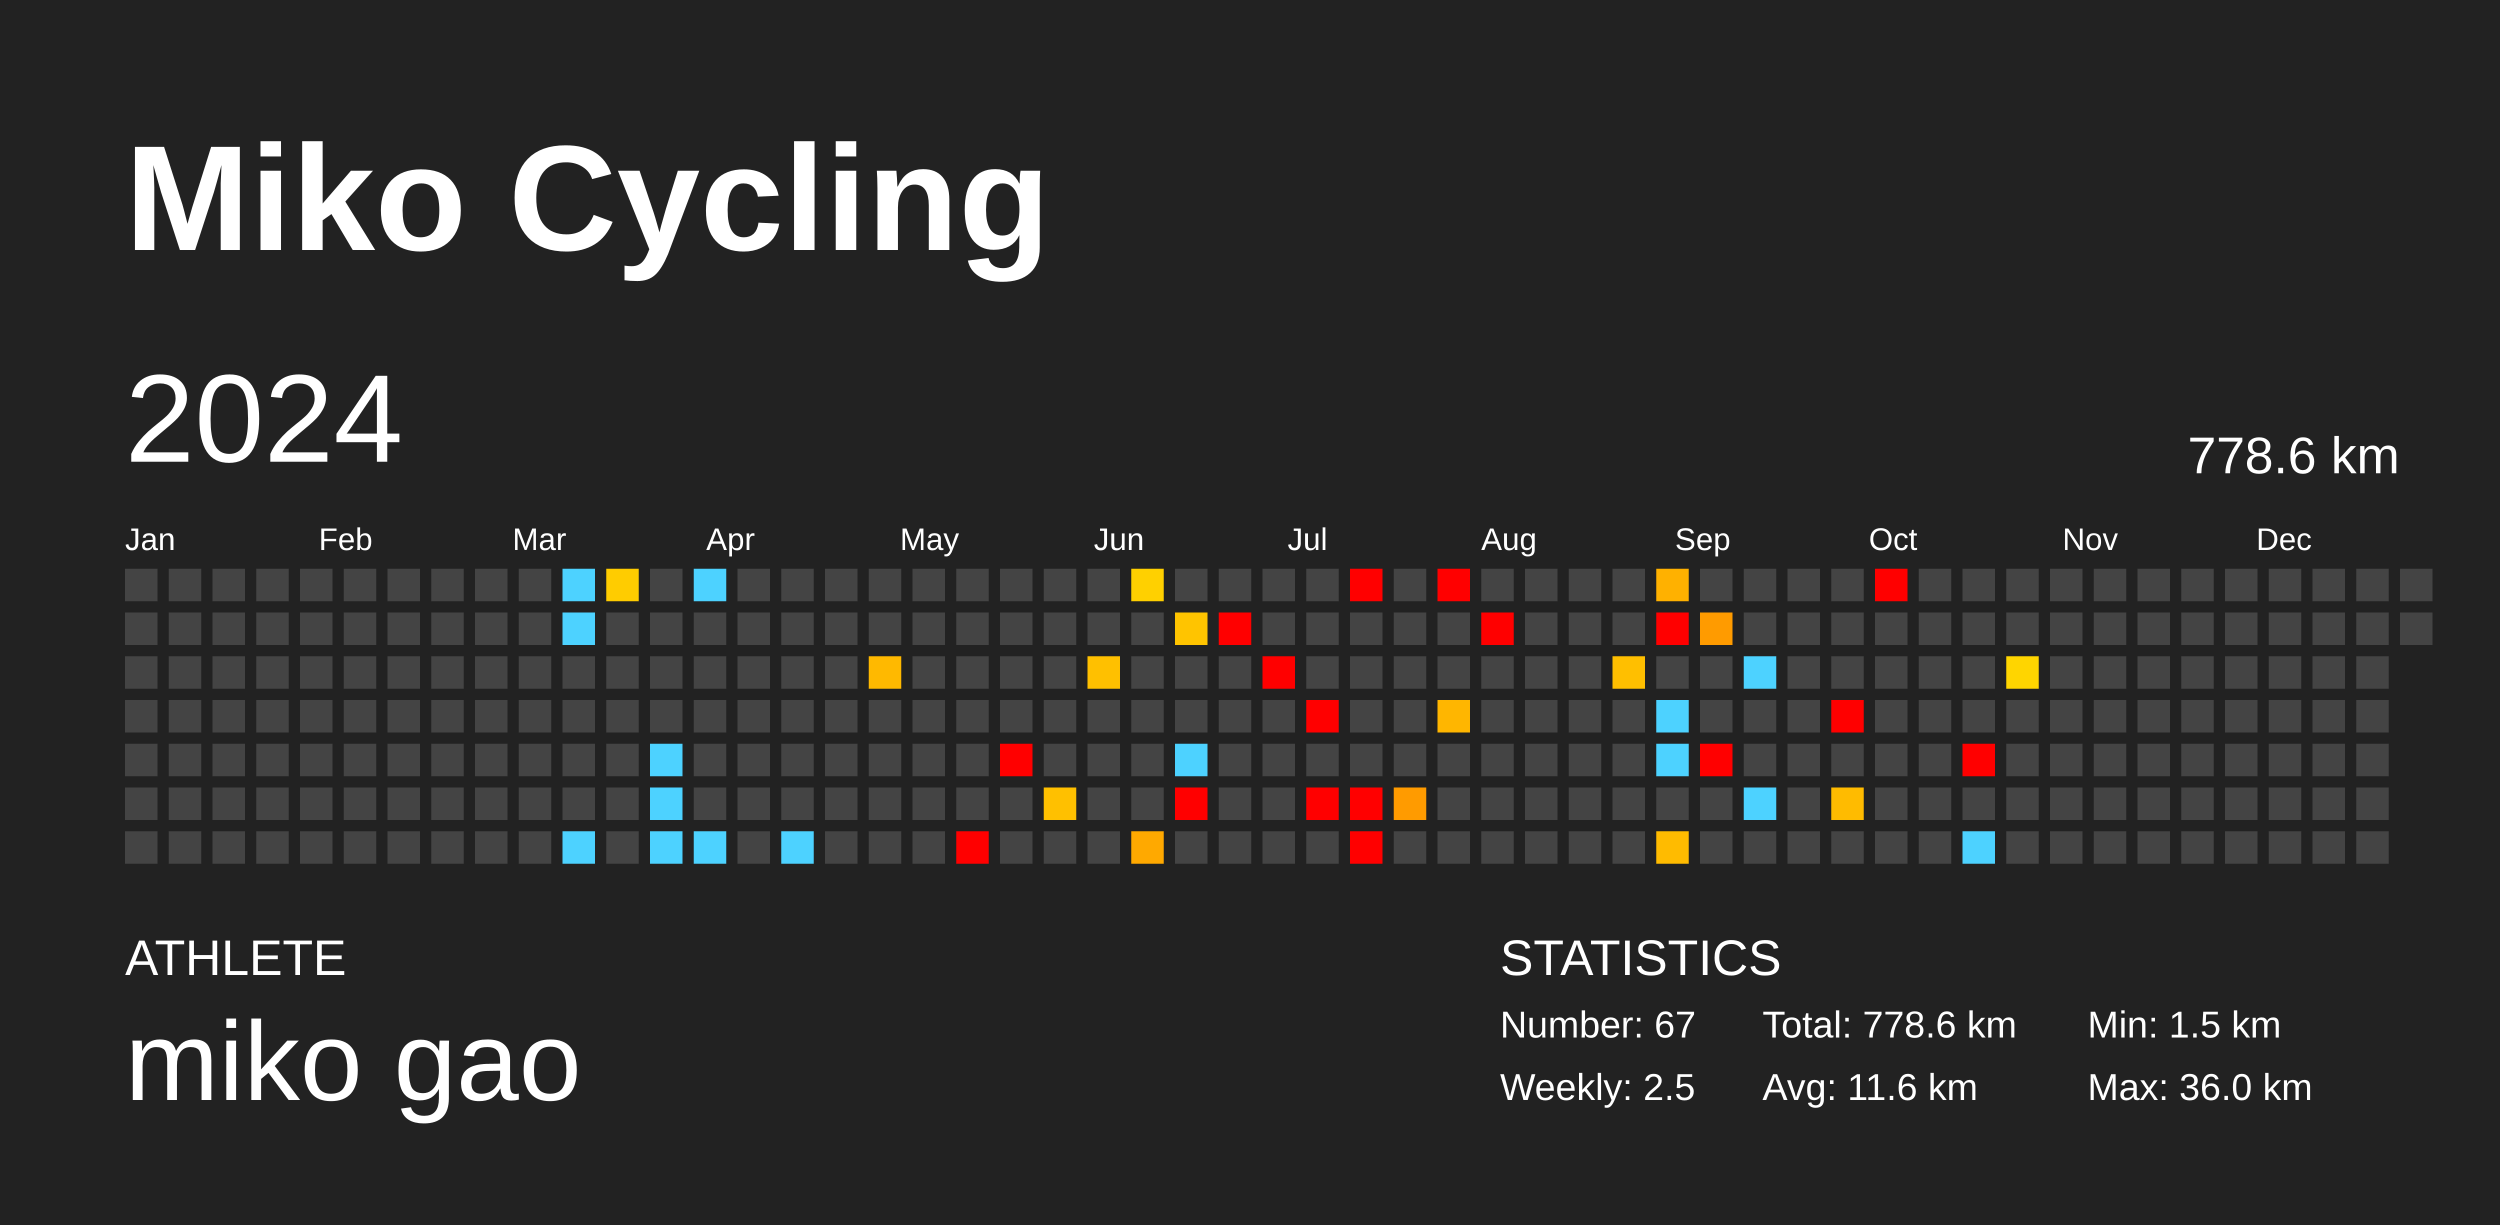
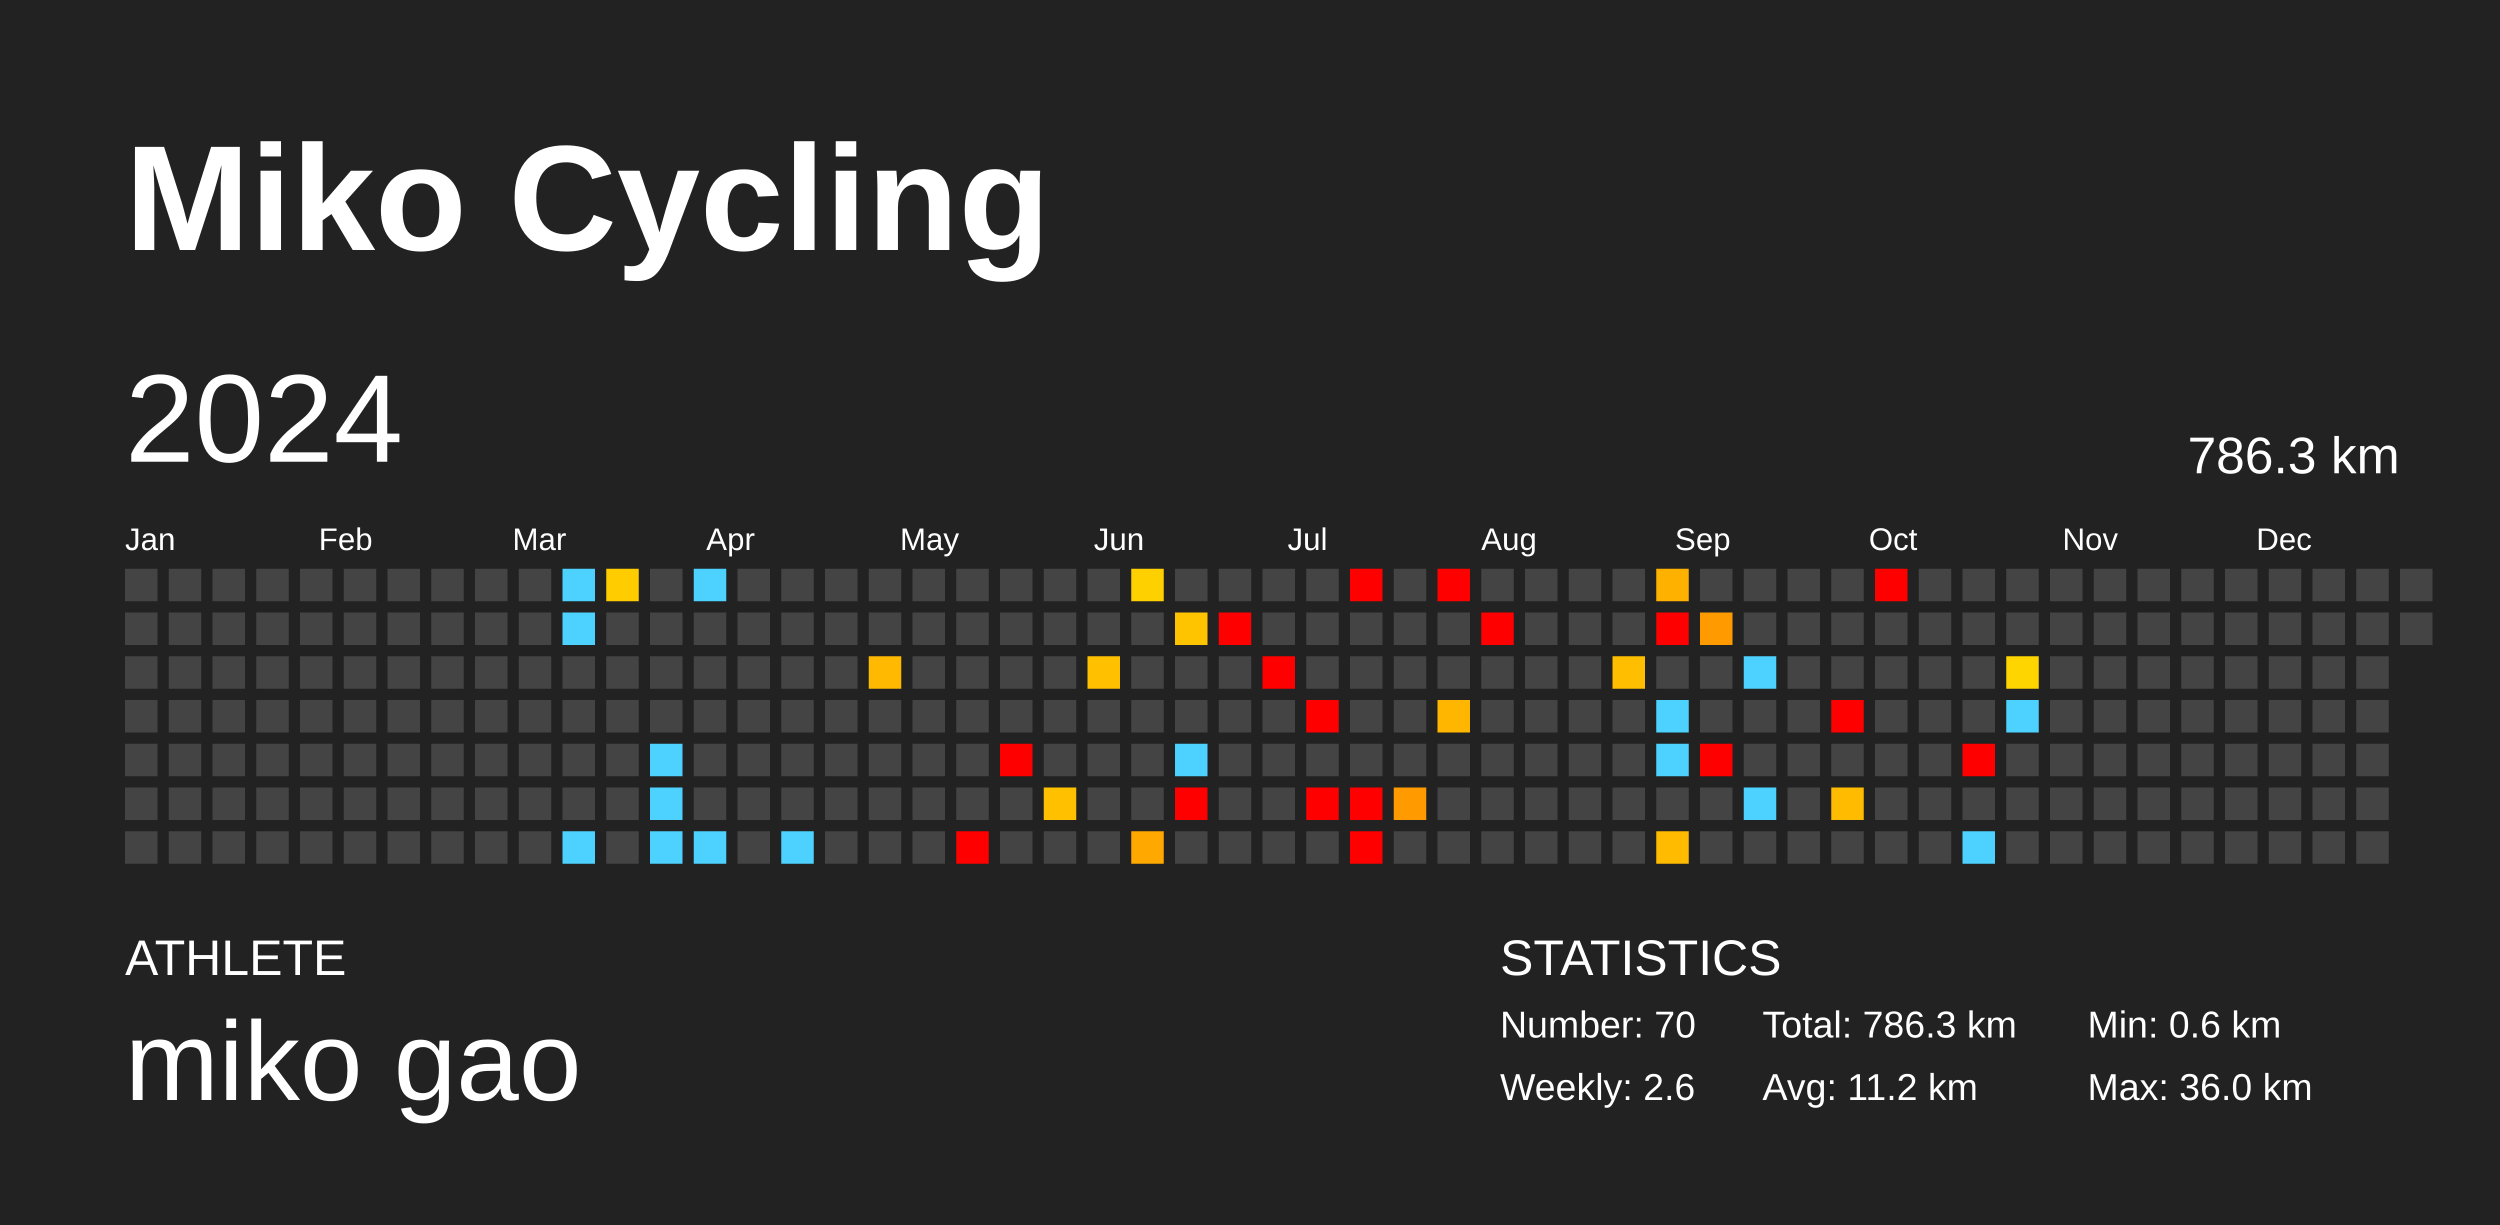
<svg xmlns="http://www.w3.org/2000/svg" baseProfile="full" height="98mm" version="1.1" viewBox="0,0,200,98" width="200mm">
  <defs />
  <rect fill="#222222" height="98" width="200" x="0" y="0" />
  <text fill="#FFFFFF" style="font-size:12px; font-family:Arial; font-weight:bold;" x="10" y="20">Miko Cycling</text>
  <text fill="#FFFFFF" style="font-size:4px; font-family:Arial" x="10" y="78">ATHLETE</text>
  <text fill="#FFFFFF" style="font-size:9px; font-family:Arial" x="10" y="88">miko gao</text>
  <text fill="#FFFFFF" style="font-size:4px; font-family:Arial" x="120" y="78">STATISTICS</text>
-   <text fill="#FFFFFF" style="font-size:3px; font-family:Arial" x="120" y="83">Number: 67</text>
-   <text fill="#FFFFFF" style="font-size:3px; font-family:Arial" x="120" y="88">Weekly: 2.5</text>
-   <text fill="#FFFFFF" style="font-size:3px; font-family:Arial" x="141" y="83">Total: 778.6 km</text>
-   <text fill="#FFFFFF" style="font-size:3px; font-family:Arial" x="141" y="88">Avg: 11.6 km</text>
-   <text fill="#FFFFFF" style="font-size:3px; font-family:Arial" x="167" y="83">Min: 1.5 km</text>
+   <text fill="#FFFFFF" style="font-size:3px; font-family:Arial" x="120" y="83">Number: 70</text>
+   <text fill="#FFFFFF" style="font-size:3px; font-family:Arial" x="120" y="88">Weekly: 2.6</text>
+   <text fill="#FFFFFF" style="font-size:3px; font-family:Arial" x="141" y="83">Total: 786.3 km</text>
+   <text fill="#FFFFFF" style="font-size:3px; font-family:Arial" x="141" y="88">Avg: 11.2 km</text>
+   <text fill="#FFFFFF" style="font-size:3px; font-family:Arial" x="167" y="83">Min: 0.6 km</text>
  <text fill="#FFFFFF" style="font-size:3px; font-family:Arial" x="167" y="88">Max: 36.0 km</text>
  <text dominant-baseline="hanging" fill="#FFFFFF" style="font-size:10.0px; font-family:Arial;" x="10" y="30">2024</text>
-   <text dominant-baseline="hanging" fill="#FFFFFF" style="font-size:4.125px; font-family:Arial;" x="175" y="35">778.6 km</text>
+   <text dominant-baseline="hanging" fill="#FFFFFF" style="font-size:4.125px; font-family:Arial;" x="175" y="35">786.3 km</text>
  <text fill="#FFFFFF" style="font-size:2.5px; font-family:Arial" x="10.0" y="44">Jan</text>
  <text fill="#FFFFFF" style="font-size:2.5px; font-family:Arial" x="25.5" y="44">Feb</text>
  <text fill="#FFFFFF" style="font-size:2.5px; font-family:Arial" x="41.0" y="44">Mar</text>
  <text fill="#FFFFFF" style="font-size:2.5px; font-family:Arial" x="56.5" y="44">Apr</text>
  <text fill="#FFFFFF" style="font-size:2.5px; font-family:Arial" x="72.0" y="44">May</text>
  <text fill="#FFFFFF" style="font-size:2.5px; font-family:Arial" x="87.5" y="44">Jun</text>
  <text fill="#FFFFFF" style="font-size:2.5px; font-family:Arial" x="103.0" y="44">Jul</text>
  <text fill="#FFFFFF" style="font-size:2.5px; font-family:Arial" x="118.5" y="44">Aug</text>
  <text fill="#FFFFFF" style="font-size:2.5px; font-family:Arial" x="134.0" y="44">Sep</text>
  <text fill="#FFFFFF" style="font-size:2.5px; font-family:Arial" x="149.5" y="44">Oct</text>
  <text fill="#FFFFFF" style="font-size:2.5px; font-family:Arial" x="165.0" y="44">Nov</text>
  <text fill="#FFFFFF" style="font-size:2.5px; font-family:Arial" x="180.5" y="44">Dec</text>
  <rect fill="#444444" height="2.6" width="2.6" x="10.0" y="45.5" />
  <rect fill="#444444" height="2.6" width="2.6" x="10.0" y="49.0" />
  <rect fill="#444444" height="2.6" width="2.6" x="10.0" y="52.5" />
  <rect fill="#444444" height="2.6" width="2.6" x="10.0" y="56.0" />
  <rect fill="#444444" height="2.6" width="2.6" x="10.0" y="59.5" />
  <rect fill="#444444" height="2.6" width="2.6" x="10.0" y="63.0" />
  <rect fill="#444444" height="2.6" width="2.6" x="10.0" y="66.5" />
  <rect fill="#444444" height="2.6" width="2.6" x="13.5" y="45.5" />
  <rect fill="#444444" height="2.6" width="2.6" x="13.5" y="49.0" />
  <rect fill="#444444" height="2.6" width="2.6" x="13.5" y="52.5" />
  <rect fill="#444444" height="2.6" width="2.6" x="13.5" y="56.0" />
  <rect fill="#444444" height="2.6" width="2.6" x="13.5" y="59.5" />
  <rect fill="#444444" height="2.6" width="2.6" x="13.5" y="63.0" />
  <rect fill="#444444" height="2.6" width="2.6" x="13.5" y="66.5" />
  <rect fill="#444444" height="2.6" width="2.6" x="17.0" y="45.5" />
  <rect fill="#444444" height="2.6" width="2.6" x="17.0" y="49.0" />
  <rect fill="#444444" height="2.6" width="2.6" x="17.0" y="52.5" />
  <rect fill="#444444" height="2.6" width="2.6" x="17.0" y="56.0" />
  <rect fill="#444444" height="2.6" width="2.6" x="17.0" y="59.5" />
  <rect fill="#444444" height="2.6" width="2.6" x="17.0" y="63.0" />
  <rect fill="#444444" height="2.6" width="2.6" x="17.0" y="66.5" />
  <rect fill="#444444" height="2.6" width="2.6" x="20.5" y="45.5" />
  <rect fill="#444444" height="2.6" width="2.6" x="20.5" y="49.0" />
  <rect fill="#444444" height="2.6" width="2.6" x="20.5" y="52.5" />
  <rect fill="#444444" height="2.6" width="2.6" x="20.5" y="56.0" />
  <rect fill="#444444" height="2.6" width="2.6" x="20.5" y="59.5" />
  <rect fill="#444444" height="2.6" width="2.6" x="20.5" y="63.0" />
  <rect fill="#444444" height="2.6" width="2.6" x="20.5" y="66.5" />
  <rect fill="#444444" height="2.6" width="2.6" x="24.0" y="45.5" />
  <rect fill="#444444" height="2.6" width="2.6" x="24.0" y="49.0" />
  <rect fill="#444444" height="2.6" width="2.6" x="24.0" y="52.5" />
  <rect fill="#444444" height="2.6" width="2.6" x="24.0" y="56.0" />
  <rect fill="#444444" height="2.6" width="2.6" x="24.0" y="59.5" />
  <rect fill="#444444" height="2.6" width="2.6" x="24.0" y="63.0" />
  <rect fill="#444444" height="2.6" width="2.6" x="24.0" y="66.5" />
  <rect fill="#444444" height="2.6" width="2.6" x="27.5" y="45.5" />
  <rect fill="#444444" height="2.6" width="2.6" x="27.5" y="49.0" />
  <rect fill="#444444" height="2.6" width="2.6" x="27.5" y="52.5" />
  <rect fill="#444444" height="2.6" width="2.6" x="27.5" y="56.0" />
  <rect fill="#444444" height="2.6" width="2.6" x="27.5" y="59.5" />
  <rect fill="#444444" height="2.6" width="2.6" x="27.5" y="63.0" />
  <rect fill="#444444" height="2.6" width="2.6" x="27.5" y="66.5" />
  <rect fill="#444444" height="2.6" width="2.6" x="31.0" y="45.5" />
  <rect fill="#444444" height="2.6" width="2.6" x="31.0" y="49.0" />
  <rect fill="#444444" height="2.6" width="2.6" x="31.0" y="52.5" />
  <rect fill="#444444" height="2.6" width="2.6" x="31.0" y="56.0" />
  <rect fill="#444444" height="2.6" width="2.6" x="31.0" y="59.5" />
  <rect fill="#444444" height="2.6" width="2.6" x="31.0" y="63.0" />
  <rect fill="#444444" height="2.6" width="2.6" x="31.0" y="66.5" />
  <rect fill="#444444" height="2.6" width="2.6" x="34.5" y="45.5" />
  <rect fill="#444444" height="2.6" width="2.6" x="34.5" y="49.0" />
  <rect fill="#444444" height="2.6" width="2.6" x="34.5" y="52.5" />
  <rect fill="#444444" height="2.6" width="2.6" x="34.5" y="56.0" />
  <rect fill="#444444" height="2.6" width="2.6" x="34.5" y="59.5" />
  <rect fill="#444444" height="2.6" width="2.6" x="34.5" y="63.0" />
  <rect fill="#444444" height="2.6" width="2.6" x="34.5" y="66.5" />
  <rect fill="#444444" height="2.6" width="2.6" x="38.0" y="45.5" />
  <rect fill="#444444" height="2.6" width="2.6" x="38.0" y="49.0" />
  <rect fill="#444444" height="2.6" width="2.6" x="38.0" y="52.5" />
  <rect fill="#444444" height="2.6" width="2.6" x="38.0" y="56.0" />
  <rect fill="#444444" height="2.6" width="2.6" x="38.0" y="59.5" />
  <rect fill="#444444" height="2.6" width="2.6" x="38.0" y="63.0" />
  <rect fill="#444444" height="2.6" width="2.6" x="38.0" y="66.5" />
  <rect fill="#444444" height="2.6" width="2.6" x="41.5" y="45.5" />
  <rect fill="#444444" height="2.6" width="2.6" x="41.5" y="49.0" />
  <rect fill="#444444" height="2.6" width="2.6" x="41.5" y="52.5" />
  <rect fill="#444444" height="2.6" width="2.6" x="41.5" y="56.0" />
  <rect fill="#444444" height="2.6" width="2.6" x="41.5" y="59.5" />
  <rect fill="#444444" height="2.6" width="2.6" x="41.5" y="63.0" />
  <rect fill="#444444" height="2.6" width="2.6" x="41.5" y="66.5" />
  <rect fill="#4dd2ff" height="2.6" width="2.6" x="45.0" y="45.5" />
  <rect fill="#4dd2ff" height="2.6" width="2.6" x="45.0" y="49.0" />
  <rect fill="#444444" height="2.6" width="2.6" x="45.0" y="52.5" />
  <rect fill="#444444" height="2.6" width="2.6" x="45.0" y="56.0" />
  <rect fill="#444444" height="2.6" width="2.6" x="45.0" y="59.5" />
  <rect fill="#444444" height="2.6" width="2.6" x="45.0" y="63.0" />
  <rect fill="#4dd2ff" height="2.6" width="2.6" x="45.0" y="66.5" />
  <rect fill="#ffcc00" height="2.6" width="2.6" x="48.5" y="45.5" />
  <rect fill="#444444" height="2.6" width="2.6" x="48.5" y="49.0" />
  <rect fill="#444444" height="2.6" width="2.6" x="48.5" y="52.5" />
  <rect fill="#444444" height="2.6" width="2.6" x="48.5" y="56.0" />
  <rect fill="#444444" height="2.6" width="2.6" x="48.5" y="59.5" />
  <rect fill="#444444" height="2.6" width="2.6" x="48.5" y="63.0" />
  <rect fill="#444444" height="2.6" width="2.6" x="48.5" y="66.5" />
  <rect fill="#444444" height="2.6" width="2.6" x="52.0" y="45.5" />
  <rect fill="#444444" height="2.6" width="2.6" x="52.0" y="49.0" />
  <rect fill="#444444" height="2.6" width="2.6" x="52.0" y="52.5" />
  <rect fill="#444444" height="2.6" width="2.6" x="52.0" y="56.0" />
  <rect fill="#4dd2ff" height="2.6" width="2.6" x="52.0" y="59.5" />
  <rect fill="#4dd2ff" height="2.6" width="2.6" x="52.0" y="63.0" />
  <rect fill="#4dd2ff" height="2.6" width="2.6" x="52.0" y="66.5" />
  <rect fill="#4dd2ff" height="2.6" width="2.6" x="55.5" y="45.5" />
  <rect fill="#444444" height="2.6" width="2.6" x="55.5" y="49.0" />
  <rect fill="#444444" height="2.6" width="2.6" x="55.5" y="52.5" />
  <rect fill="#444444" height="2.6" width="2.6" x="55.5" y="56.0" />
  <rect fill="#444444" height="2.6" width="2.6" x="55.5" y="59.5" />
  <rect fill="#444444" height="2.6" width="2.6" x="55.5" y="63.0" />
  <rect fill="#4dd2ff" height="2.6" width="2.6" x="55.5" y="66.5" />
  <rect fill="#444444" height="2.6" width="2.6" x="59.0" y="45.5" />
  <rect fill="#444444" height="2.6" width="2.6" x="59.0" y="49.0" />
  <rect fill="#444444" height="2.6" width="2.6" x="59.0" y="52.5" />
  <rect fill="#444444" height="2.6" width="2.6" x="59.0" y="56.0" />
  <rect fill="#444444" height="2.6" width="2.6" x="59.0" y="59.5" />
  <rect fill="#444444" height="2.6" width="2.6" x="59.0" y="63.0" />
  <rect fill="#444444" height="2.6" width="2.6" x="59.0" y="66.5" />
  <rect fill="#444444" height="2.6" width="2.6" x="62.5" y="45.5" />
  <rect fill="#444444" height="2.6" width="2.6" x="62.5" y="49.0" />
  <rect fill="#444444" height="2.6" width="2.6" x="62.5" y="52.5" />
  <rect fill="#444444" height="2.6" width="2.6" x="62.5" y="56.0" />
  <rect fill="#444444" height="2.6" width="2.6" x="62.5" y="59.5" />
  <rect fill="#444444" height="2.6" width="2.6" x="62.5" y="63.0" />
  <rect fill="#4dd2ff" height="2.6" width="2.6" x="62.5" y="66.5" />
  <rect fill="#444444" height="2.6" width="2.6" x="66.0" y="45.5" />
  <rect fill="#444444" height="2.6" width="2.6" x="66.0" y="49.0" />
  <rect fill="#444444" height="2.6" width="2.6" x="66.0" y="52.5" />
  <rect fill="#444444" height="2.6" width="2.6" x="66.0" y="56.0" />
  <rect fill="#444444" height="2.6" width="2.6" x="66.0" y="59.5" />
  <rect fill="#444444" height="2.6" width="2.6" x="66.0" y="63.0" />
  <rect fill="#444444" height="2.6" width="2.6" x="66.0" y="66.5" />
  <rect fill="#444444" height="2.6" width="2.6" x="69.5" y="45.5" />
  <rect fill="#444444" height="2.6" width="2.6" x="69.5" y="49.0" />
  <rect fill="#ffb900" height="2.6" width="2.6" x="69.5" y="52.5" />
  <rect fill="#444444" height="2.6" width="2.6" x="69.5" y="56.0" />
  <rect fill="#444444" height="2.6" width="2.6" x="69.5" y="59.5" />
  <rect fill="#444444" height="2.6" width="2.6" x="69.5" y="63.0" />
  <rect fill="#444444" height="2.6" width="2.6" x="69.5" y="66.5" />
  <rect fill="#444444" height="2.6" width="2.6" x="73.0" y="45.5" />
  <rect fill="#444444" height="2.6" width="2.6" x="73.0" y="49.0" />
  <rect fill="#444444" height="2.6" width="2.6" x="73.0" y="52.5" />
  <rect fill="#444444" height="2.6" width="2.6" x="73.0" y="56.0" />
  <rect fill="#444444" height="2.6" width="2.6" x="73.0" y="59.5" />
  <rect fill="#444444" height="2.6" width="2.6" x="73.0" y="63.0" />
  <rect fill="#444444" height="2.6" width="2.6" x="73.0" y="66.5" />
  <rect fill="#444444" height="2.6" width="2.6" x="76.5" y="45.5" />
  <rect fill="#444444" height="2.6" width="2.6" x="76.5" y="49.0" />
  <rect fill="#444444" height="2.6" width="2.6" x="76.5" y="52.5" />
  <rect fill="#444444" height="2.6" width="2.6" x="76.5" y="56.0" />
  <rect fill="#444444" height="2.6" width="2.6" x="76.5" y="59.5" />
  <rect fill="#444444" height="2.6" width="2.6" x="76.5" y="63.0" />
  <rect fill="red" height="2.6" width="2.6" x="76.5" y="66.5" />
  <rect fill="#444444" height="2.6" width="2.6" x="80.0" y="45.5" />
  <rect fill="#444444" height="2.6" width="2.6" x="80.0" y="49.0" />
  <rect fill="#444444" height="2.6" width="2.6" x="80.0" y="52.5" />
  <rect fill="#444444" height="2.6" width="2.6" x="80.0" y="56.0" />
  <rect fill="red" height="2.6" width="2.6" x="80.0" y="59.5" />
  <rect fill="#444444" height="2.6" width="2.6" x="80.0" y="63.0" />
  <rect fill="#444444" height="2.6" width="2.6" x="80.0" y="66.5" />
  <rect fill="#444444" height="2.6" width="2.6" x="83.5" y="45.5" />
  <rect fill="#444444" height="2.6" width="2.6" x="83.5" y="49.0" />
  <rect fill="#444444" height="2.6" width="2.6" x="83.5" y="52.5" />
  <rect fill="#444444" height="2.6" width="2.6" x="83.5" y="56.0" />
  <rect fill="#444444" height="2.6" width="2.6" x="83.5" y="59.5" />
  <rect fill="#ffc000" height="2.6" width="2.6" x="83.5" y="63.0" />
  <rect fill="#444444" height="2.6" width="2.6" x="83.5" y="66.5" />
  <rect fill="#444444" height="2.6" width="2.6" x="87.0" y="45.5" />
  <rect fill="#444444" height="2.6" width="2.6" x="87.0" y="49.0" />
  <rect fill="#ffc000" height="2.6" width="2.6" x="87.0" y="52.5" />
  <rect fill="#444444" height="2.6" width="2.6" x="87.0" y="56.0" />
  <rect fill="#444444" height="2.6" width="2.6" x="87.0" y="59.5" />
  <rect fill="#444444" height="2.6" width="2.6" x="87.0" y="63.0" />
  <rect fill="#444444" height="2.6" width="2.6" x="87.0" y="66.5" />
  <rect fill="#ffd000" height="2.6" width="2.6" x="90.5" y="45.5" />
  <rect fill="#444444" height="2.6" width="2.6" x="90.5" y="49.0" />
  <rect fill="#444444" height="2.6" width="2.6" x="90.5" y="52.5" />
  <rect fill="#444444" height="2.6" width="2.6" x="90.5" y="56.0" />
  <rect fill="#444444" height="2.6" width="2.6" x="90.5" y="59.5" />
  <rect fill="#444444" height="2.6" width="2.6" x="90.5" y="63.0" />
  <rect fill="#ffa900" height="2.6" width="2.6" x="90.5" y="66.5" />
  <rect fill="#444444" height="2.6" width="2.6" x="94.0" y="45.5" />
  <rect fill="#ffc400" height="2.6" width="2.6" x="94.0" y="49.0" />
  <rect fill="#444444" height="2.6" width="2.6" x="94.0" y="52.5" />
  <rect fill="#444444" height="2.6" width="2.6" x="94.0" y="56.0" />
  <rect fill="#4dd2ff" height="2.6" width="2.6" x="94.0" y="59.5" />
  <rect fill="red" height="2.6" width="2.6" x="94.0" y="63.0" />
  <rect fill="#444444" height="2.6" width="2.6" x="94.0" y="66.5" />
  <rect fill="#444444" height="2.6" width="2.6" x="97.5" y="45.5" />
  <rect fill="red" height="2.6" width="2.6" x="97.5" y="49.0" />
  <rect fill="#444444" height="2.6" width="2.6" x="97.5" y="52.5" />
  <rect fill="#444444" height="2.6" width="2.6" x="97.5" y="56.0" />
  <rect fill="#444444" height="2.6" width="2.6" x="97.5" y="59.5" />
  <rect fill="#444444" height="2.6" width="2.6" x="97.5" y="63.0" />
  <rect fill="#444444" height="2.6" width="2.6" x="97.5" y="66.5" />
  <rect fill="#444444" height="2.6" width="2.6" x="101.0" y="45.5" />
  <rect fill="#444444" height="2.6" width="2.6" x="101.0" y="49.0" />
  <rect fill="red" height="2.6" width="2.6" x="101.0" y="52.5" />
  <rect fill="#444444" height="2.6" width="2.6" x="101.0" y="56.0" />
  <rect fill="#444444" height="2.6" width="2.6" x="101.0" y="59.5" />
  <rect fill="#444444" height="2.6" width="2.6" x="101.0" y="63.0" />
  <rect fill="#444444" height="2.6" width="2.6" x="101.0" y="66.5" />
  <rect fill="#444444" height="2.6" width="2.6" x="104.5" y="45.5" />
  <rect fill="#444444" height="2.6" width="2.6" x="104.5" y="49.0" />
  <rect fill="#444444" height="2.6" width="2.6" x="104.5" y="52.5" />
  <rect fill="red" height="2.6" width="2.6" x="104.5" y="56.0" />
  <rect fill="#444444" height="2.6" width="2.6" x="104.5" y="59.5" />
  <rect fill="red" height="2.6" width="2.6" x="104.5" y="63.0" />
  <rect fill="#444444" height="2.6" width="2.6" x="104.5" y="66.5" />
  <rect fill="red" height="2.6" width="2.6" x="108.0" y="45.5" />
  <rect fill="#444444" height="2.6" width="2.6" x="108.0" y="49.0" />
  <rect fill="#444444" height="2.6" width="2.6" x="108.0" y="52.5" />
  <rect fill="#444444" height="2.6" width="2.6" x="108.0" y="56.0" />
  <rect fill="#444444" height="2.6" width="2.6" x="108.0" y="59.5" />
  <rect fill="red" height="2.6" width="2.6" x="108.0" y="63.0" />
  <rect fill="red" height="2.6" width="2.6" x="108.0" y="66.5" />
  <rect fill="#444444" height="2.6" width="2.6" x="111.5" y="45.5" />
  <rect fill="#444444" height="2.6" width="2.6" x="111.5" y="49.0" />
  <rect fill="#444444" height="2.6" width="2.6" x="111.5" y="52.5" />
  <rect fill="#444444" height="2.6" width="2.6" x="111.5" y="56.0" />
  <rect fill="#444444" height="2.6" width="2.6" x="111.5" y="59.5" />
  <rect fill="#ff9b00" height="2.6" width="2.6" x="111.5" y="63.0" />
  <rect fill="#444444" height="2.6" width="2.6" x="111.5" y="66.5" />
  <rect fill="red" height="2.6" width="2.6" x="115.0" y="45.5" />
  <rect fill="#444444" height="2.6" width="2.6" x="115.0" y="49.0" />
  <rect fill="#444444" height="2.6" width="2.6" x="115.0" y="52.5" />
  <rect fill="#ffb600" height="2.6" width="2.6" x="115.0" y="56.0" />
  <rect fill="#444444" height="2.6" width="2.6" x="115.0" y="59.5" />
  <rect fill="#444444" height="2.6" width="2.6" x="115.0" y="63.0" />
  <rect fill="#444444" height="2.6" width="2.6" x="115.0" y="66.5" />
  <rect fill="#444444" height="2.6" width="2.6" x="118.5" y="45.5" />
  <rect fill="red" height="2.6" width="2.6" x="118.5" y="49.0" />
  <rect fill="#444444" height="2.6" width="2.6" x="118.5" y="52.5" />
  <rect fill="#444444" height="2.6" width="2.6" x="118.5" y="56.0" />
  <rect fill="#444444" height="2.6" width="2.6" x="118.5" y="59.5" />
  <rect fill="#444444" height="2.6" width="2.6" x="118.5" y="63.0" />
  <rect fill="#444444" height="2.6" width="2.6" x="118.5" y="66.5" />
  <rect fill="#444444" height="2.6" width="2.6" x="122.0" y="45.5" />
  <rect fill="#444444" height="2.6" width="2.6" x="122.0" y="49.0" />
  <rect fill="#444444" height="2.6" width="2.6" x="122.0" y="52.5" />
  <rect fill="#444444" height="2.6" width="2.6" x="122.0" y="56.0" />
  <rect fill="#444444" height="2.6" width="2.6" x="122.0" y="59.5" />
  <rect fill="#444444" height="2.6" width="2.6" x="122.0" y="63.0" />
  <rect fill="#444444" height="2.6" width="2.6" x="122.0" y="66.5" />
  <rect fill="#444444" height="2.6" width="2.6" x="125.5" y="45.5" />
  <rect fill="#444444" height="2.6" width="2.6" x="125.5" y="49.0" />
  <rect fill="#444444" height="2.6" width="2.6" x="125.5" y="52.5" />
  <rect fill="#444444" height="2.6" width="2.6" x="125.5" y="56.0" />
  <rect fill="#444444" height="2.6" width="2.6" x="125.5" y="59.5" />
  <rect fill="#444444" height="2.6" width="2.6" x="125.5" y="63.0" />
  <rect fill="#444444" height="2.6" width="2.6" x="125.5" y="66.5" />
  <rect fill="#444444" height="2.6" width="2.6" x="129.0" y="45.5" />
  <rect fill="#444444" height="2.6" width="2.6" x="129.0" y="49.0" />
  <rect fill="#ffbf00" height="2.6" width="2.6" x="129.0" y="52.5" />
  <rect fill="#444444" height="2.6" width="2.6" x="129.0" y="56.0" />
  <rect fill="#444444" height="2.6" width="2.6" x="129.0" y="59.5" />
  <rect fill="#444444" height="2.6" width="2.6" x="129.0" y="63.0" />
  <rect fill="#444444" height="2.6" width="2.6" x="129.0" y="66.5" />
  <rect fill="#ffb100" height="2.6" width="2.6" x="132.5" y="45.5" />
  <rect fill="red" height="2.6" width="2.6" x="132.5" y="49.0" />
  <rect fill="#444444" height="2.6" width="2.6" x="132.5" y="52.5" />
  <rect fill="#4dd2ff" height="2.6" width="2.6" x="132.5" y="56.0" />
  <rect fill="#4dd2ff" height="2.6" width="2.6" x="132.5" y="59.5" />
  <rect fill="#444444" height="2.6" width="2.6" x="132.5" y="63.0" />
  <rect fill="#ffbb00" height="2.6" width="2.6" x="132.5" y="66.5" />
  <rect fill="#444444" height="2.6" width="2.6" x="136.0" y="45.5" />
  <rect fill="#ff9b00" height="2.6" width="2.6" x="136.0" y="49.0" />
  <rect fill="#444444" height="2.6" width="2.6" x="136.0" y="52.5" />
  <rect fill="#444444" height="2.6" width="2.6" x="136.0" y="56.0" />
  <rect fill="red" height="2.6" width="2.6" x="136.0" y="59.5" />
  <rect fill="#444444" height="2.6" width="2.6" x="136.0" y="63.0" />
  <rect fill="#444444" height="2.6" width="2.6" x="136.0" y="66.5" />
  <rect fill="#444444" height="2.6" width="2.6" x="139.5" y="45.5" />
  <rect fill="#444444" height="2.6" width="2.6" x="139.5" y="49.0" />
  <rect fill="#4dd2ff" height="2.6" width="2.6" x="139.5" y="52.5" />
  <rect fill="#444444" height="2.6" width="2.6" x="139.5" y="56.0" />
  <rect fill="#444444" height="2.6" width="2.6" x="139.5" y="59.5" />
  <rect fill="#4dd2ff" height="2.6" width="2.6" x="139.5" y="63.0" />
  <rect fill="#444444" height="2.6" width="2.6" x="139.5" y="66.5" />
  <rect fill="#444444" height="2.6" width="2.6" x="143.0" y="45.5" />
  <rect fill="#444444" height="2.6" width="2.6" x="143.0" y="49.0" />
  <rect fill="#444444" height="2.6" width="2.6" x="143.0" y="52.5" />
  <rect fill="#444444" height="2.6" width="2.6" x="143.0" y="56.0" />
  <rect fill="#444444" height="2.6" width="2.6" x="143.0" y="59.5" />
  <rect fill="#444444" height="2.6" width="2.6" x="143.0" y="63.0" />
  <rect fill="#444444" height="2.6" width="2.6" x="143.0" y="66.5" />
  <rect fill="#444444" height="2.6" width="2.6" x="146.5" y="45.5" />
  <rect fill="#444444" height="2.6" width="2.6" x="146.5" y="49.0" />
  <rect fill="#444444" height="2.6" width="2.6" x="146.5" y="52.5" />
  <rect fill="red" height="2.6" width="2.6" x="146.5" y="56.0" />
  <rect fill="#444444" height="2.6" width="2.6" x="146.5" y="59.5" />
  <rect fill="#ffbb00" height="2.6" width="2.6" x="146.5" y="63.0" />
  <rect fill="#444444" height="2.6" width="2.6" x="146.5" y="66.5" />
  <rect fill="red" height="2.6" width="2.6" x="150.0" y="45.5" />
  <rect fill="#444444" height="2.6" width="2.6" x="150.0" y="49.0" />
  <rect fill="#444444" height="2.6" width="2.6" x="150.0" y="52.5" />
  <rect fill="#444444" height="2.6" width="2.6" x="150.0" y="56.0" />
  <rect fill="#444444" height="2.6" width="2.6" x="150.0" y="59.5" />
  <rect fill="#444444" height="2.6" width="2.6" x="150.0" y="63.0" />
  <rect fill="#444444" height="2.6" width="2.6" x="150.0" y="66.5" />
  <rect fill="#444444" height="2.6" width="2.6" x="153.5" y="45.5" />
  <rect fill="#444444" height="2.6" width="2.6" x="153.5" y="49.0" />
  <rect fill="#444444" height="2.6" width="2.6" x="153.5" y="52.5" />
  <rect fill="#444444" height="2.6" width="2.6" x="153.5" y="56.0" />
  <rect fill="#444444" height="2.6" width="2.6" x="153.5" y="59.5" />
  <rect fill="#444444" height="2.6" width="2.6" x="153.5" y="63.0" />
  <rect fill="#444444" height="2.6" width="2.6" x="153.5" y="66.5" />
  <rect fill="#444444" height="2.6" width="2.6" x="157.0" y="45.5" />
  <rect fill="#444444" height="2.6" width="2.6" x="157.0" y="49.0" />
  <rect fill="#444444" height="2.6" width="2.6" x="157.0" y="52.5" />
  <rect fill="#444444" height="2.6" width="2.6" x="157.0" y="56.0" />
  <rect fill="red" height="2.6" width="2.6" x="157.0" y="59.5" />
  <rect fill="#444444" height="2.6" width="2.6" x="157.0" y="63.0" />
  <rect fill="#4dd2ff" height="2.6" width="2.6" x="157.0" y="66.5" />
  <rect fill="#444444" height="2.6" width="2.6" x="160.5" y="45.5" />
  <rect fill="#444444" height="2.6" width="2.6" x="160.5" y="49.0" />
  <rect fill="#ffd500" height="2.6" width="2.6" x="160.5" y="52.5" />
-   <rect fill="#444444" height="2.6" width="2.6" x="160.5" y="56.0" />
+   <rect fill="#4dd2ff" height="2.6" width="2.6" x="160.5" y="56.0" />
  <rect fill="#444444" height="2.6" width="2.6" x="160.5" y="59.5" />
  <rect fill="#444444" height="2.6" width="2.6" x="160.5" y="63.0" />
  <rect fill="#444444" height="2.6" width="2.6" x="160.5" y="66.5" />
  <rect fill="#444444" height="2.6" width="2.6" x="164.0" y="45.5" />
  <rect fill="#444444" height="2.6" width="2.6" x="164.0" y="49.0" />
  <rect fill="#444444" height="2.6" width="2.6" x="164.0" y="52.5" />
  <rect fill="#444444" height="2.6" width="2.6" x="164.0" y="56.0" />
  <rect fill="#444444" height="2.6" width="2.6" x="164.0" y="59.5" />
  <rect fill="#444444" height="2.6" width="2.6" x="164.0" y="63.0" />
  <rect fill="#444444" height="2.6" width="2.6" x="164.0" y="66.5" />
  <rect fill="#444444" height="2.6" width="2.6" x="167.5" y="45.5" />
  <rect fill="#444444" height="2.6" width="2.6" x="167.5" y="49.0" />
  <rect fill="#444444" height="2.6" width="2.6" x="167.5" y="52.5" />
  <rect fill="#444444" height="2.6" width="2.6" x="167.5" y="56.0" />
  <rect fill="#444444" height="2.6" width="2.6" x="167.5" y="59.5" />
  <rect fill="#444444" height="2.6" width="2.6" x="167.5" y="63.0" />
  <rect fill="#444444" height="2.6" width="2.6" x="167.5" y="66.5" />
  <rect fill="#444444" height="2.6" width="2.6" x="171.0" y="45.5" />
  <rect fill="#444444" height="2.6" width="2.6" x="171.0" y="49.0" />
  <rect fill="#444444" height="2.6" width="2.6" x="171.0" y="52.5" />
  <rect fill="#444444" height="2.6" width="2.6" x="171.0" y="56.0" />
  <rect fill="#444444" height="2.6" width="2.6" x="171.0" y="59.5" />
  <rect fill="#444444" height="2.6" width="2.6" x="171.0" y="63.0" />
  <rect fill="#444444" height="2.6" width="2.6" x="171.0" y="66.5" />
  <rect fill="#444444" height="2.6" width="2.6" x="174.5" y="45.5" />
  <rect fill="#444444" height="2.6" width="2.6" x="174.5" y="49.0" />
  <rect fill="#444444" height="2.6" width="2.6" x="174.5" y="52.5" />
  <rect fill="#444444" height="2.6" width="2.6" x="174.5" y="56.0" />
  <rect fill="#444444" height="2.6" width="2.6" x="174.5" y="59.5" />
  <rect fill="#444444" height="2.6" width="2.6" x="174.5" y="63.0" />
  <rect fill="#444444" height="2.6" width="2.6" x="174.5" y="66.5" />
  <rect fill="#444444" height="2.6" width="2.6" x="178.0" y="45.5" />
  <rect fill="#444444" height="2.6" width="2.6" x="178.0" y="49.0" />
  <rect fill="#444444" height="2.6" width="2.6" x="178.0" y="52.5" />
  <rect fill="#444444" height="2.6" width="2.6" x="178.0" y="56.0" />
  <rect fill="#444444" height="2.6" width="2.6" x="178.0" y="59.5" />
  <rect fill="#444444" height="2.6" width="2.6" x="178.0" y="63.0" />
  <rect fill="#444444" height="2.6" width="2.6" x="178.0" y="66.5" />
  <rect fill="#444444" height="2.6" width="2.6" x="181.5" y="45.5" />
  <rect fill="#444444" height="2.6" width="2.6" x="181.5" y="49.0" />
  <rect fill="#444444" height="2.6" width="2.6" x="181.5" y="52.5" />
  <rect fill="#444444" height="2.6" width="2.6" x="181.5" y="56.0" />
  <rect fill="#444444" height="2.6" width="2.6" x="181.5" y="59.5" />
  <rect fill="#444444" height="2.6" width="2.6" x="181.5" y="63.0" />
  <rect fill="#444444" height="2.6" width="2.6" x="181.5" y="66.5" />
  <rect fill="#444444" height="2.6" width="2.6" x="185.0" y="45.5" />
  <rect fill="#444444" height="2.6" width="2.6" x="185.0" y="49.0" />
  <rect fill="#444444" height="2.6" width="2.6" x="185.0" y="52.5" />
  <rect fill="#444444" height="2.6" width="2.6" x="185.0" y="56.0" />
  <rect fill="#444444" height="2.6" width="2.6" x="185.0" y="59.5" />
  <rect fill="#444444" height="2.6" width="2.6" x="185.0" y="63.0" />
  <rect fill="#444444" height="2.6" width="2.6" x="185.0" y="66.5" />
  <rect fill="#444444" height="2.6" width="2.6" x="188.5" y="45.5" />
  <rect fill="#444444" height="2.6" width="2.6" x="188.5" y="49.0" />
  <rect fill="#444444" height="2.6" width="2.6" x="188.5" y="52.5" />
  <rect fill="#444444" height="2.6" width="2.6" x="188.5" y="56.0" />
  <rect fill="#444444" height="2.6" width="2.6" x="188.5" y="59.5" />
  <rect fill="#444444" height="2.6" width="2.6" x="188.5" y="63.0" />
  <rect fill="#444444" height="2.6" width="2.6" x="188.5" y="66.5" />
  <rect fill="#444444" height="2.6" width="2.6" x="192.0" y="45.5" />
  <rect fill="#444444" height="2.6" width="2.6" x="192.0" y="49.0" />
</svg>
